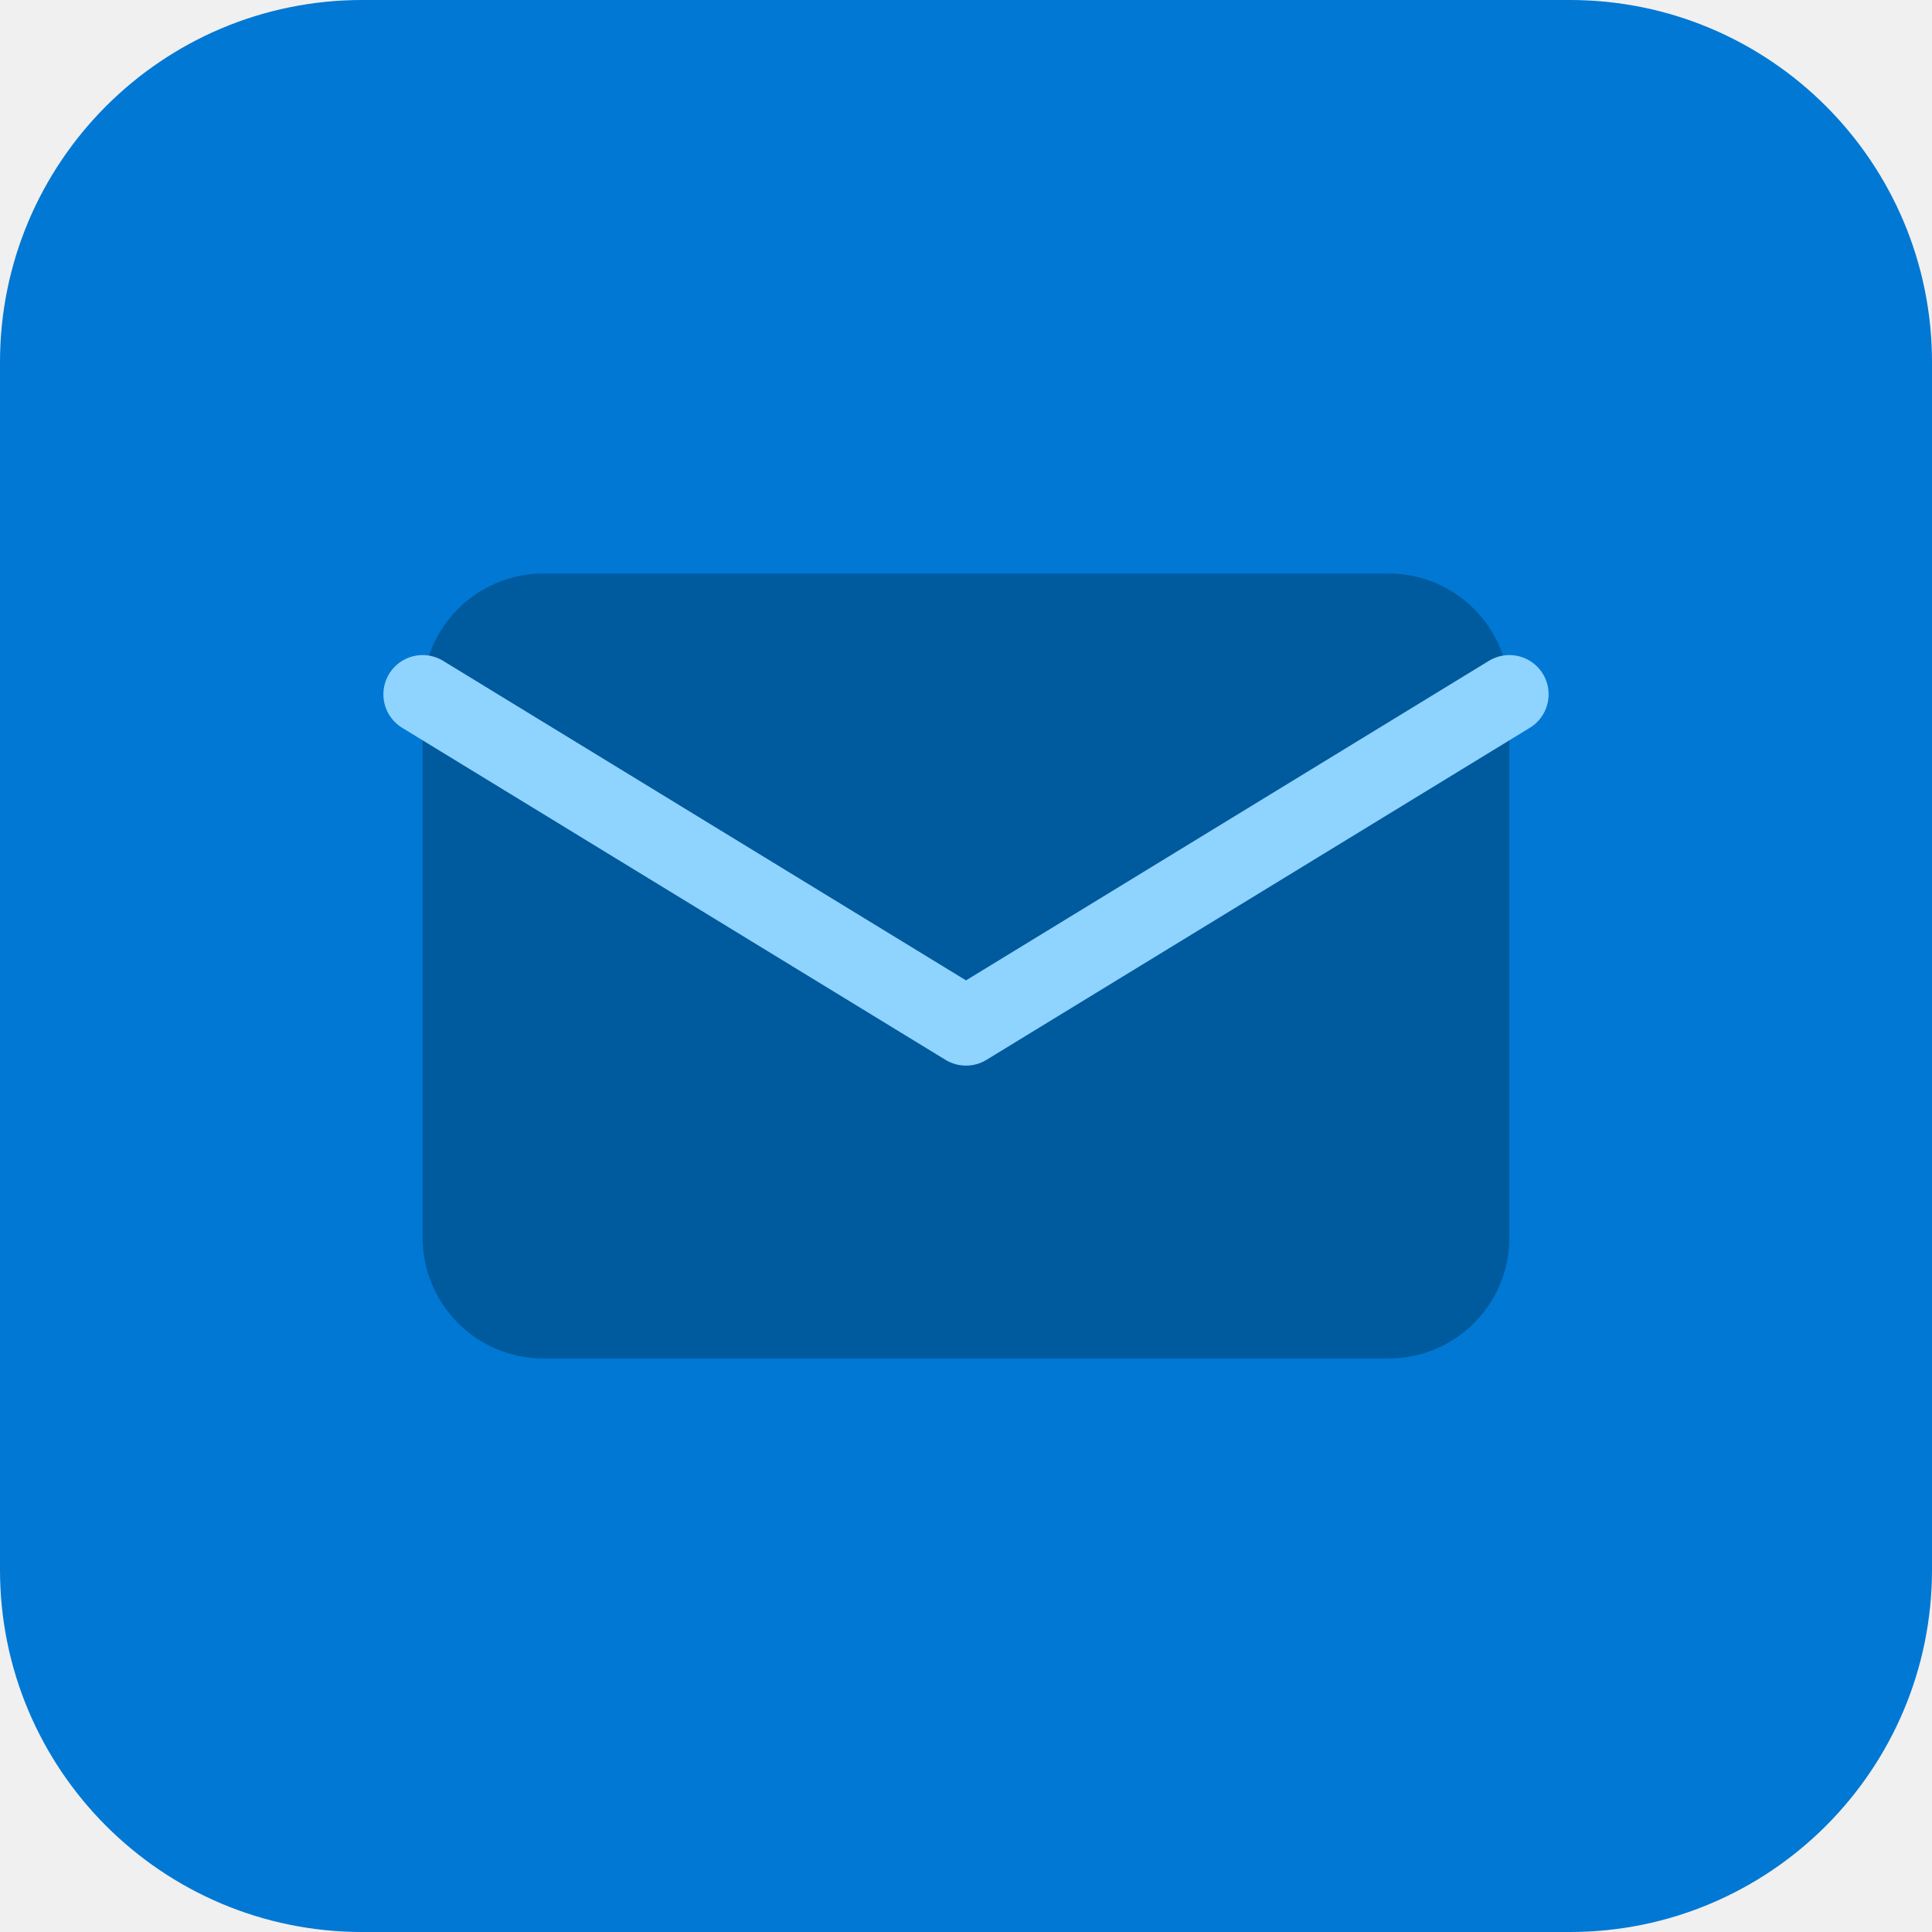
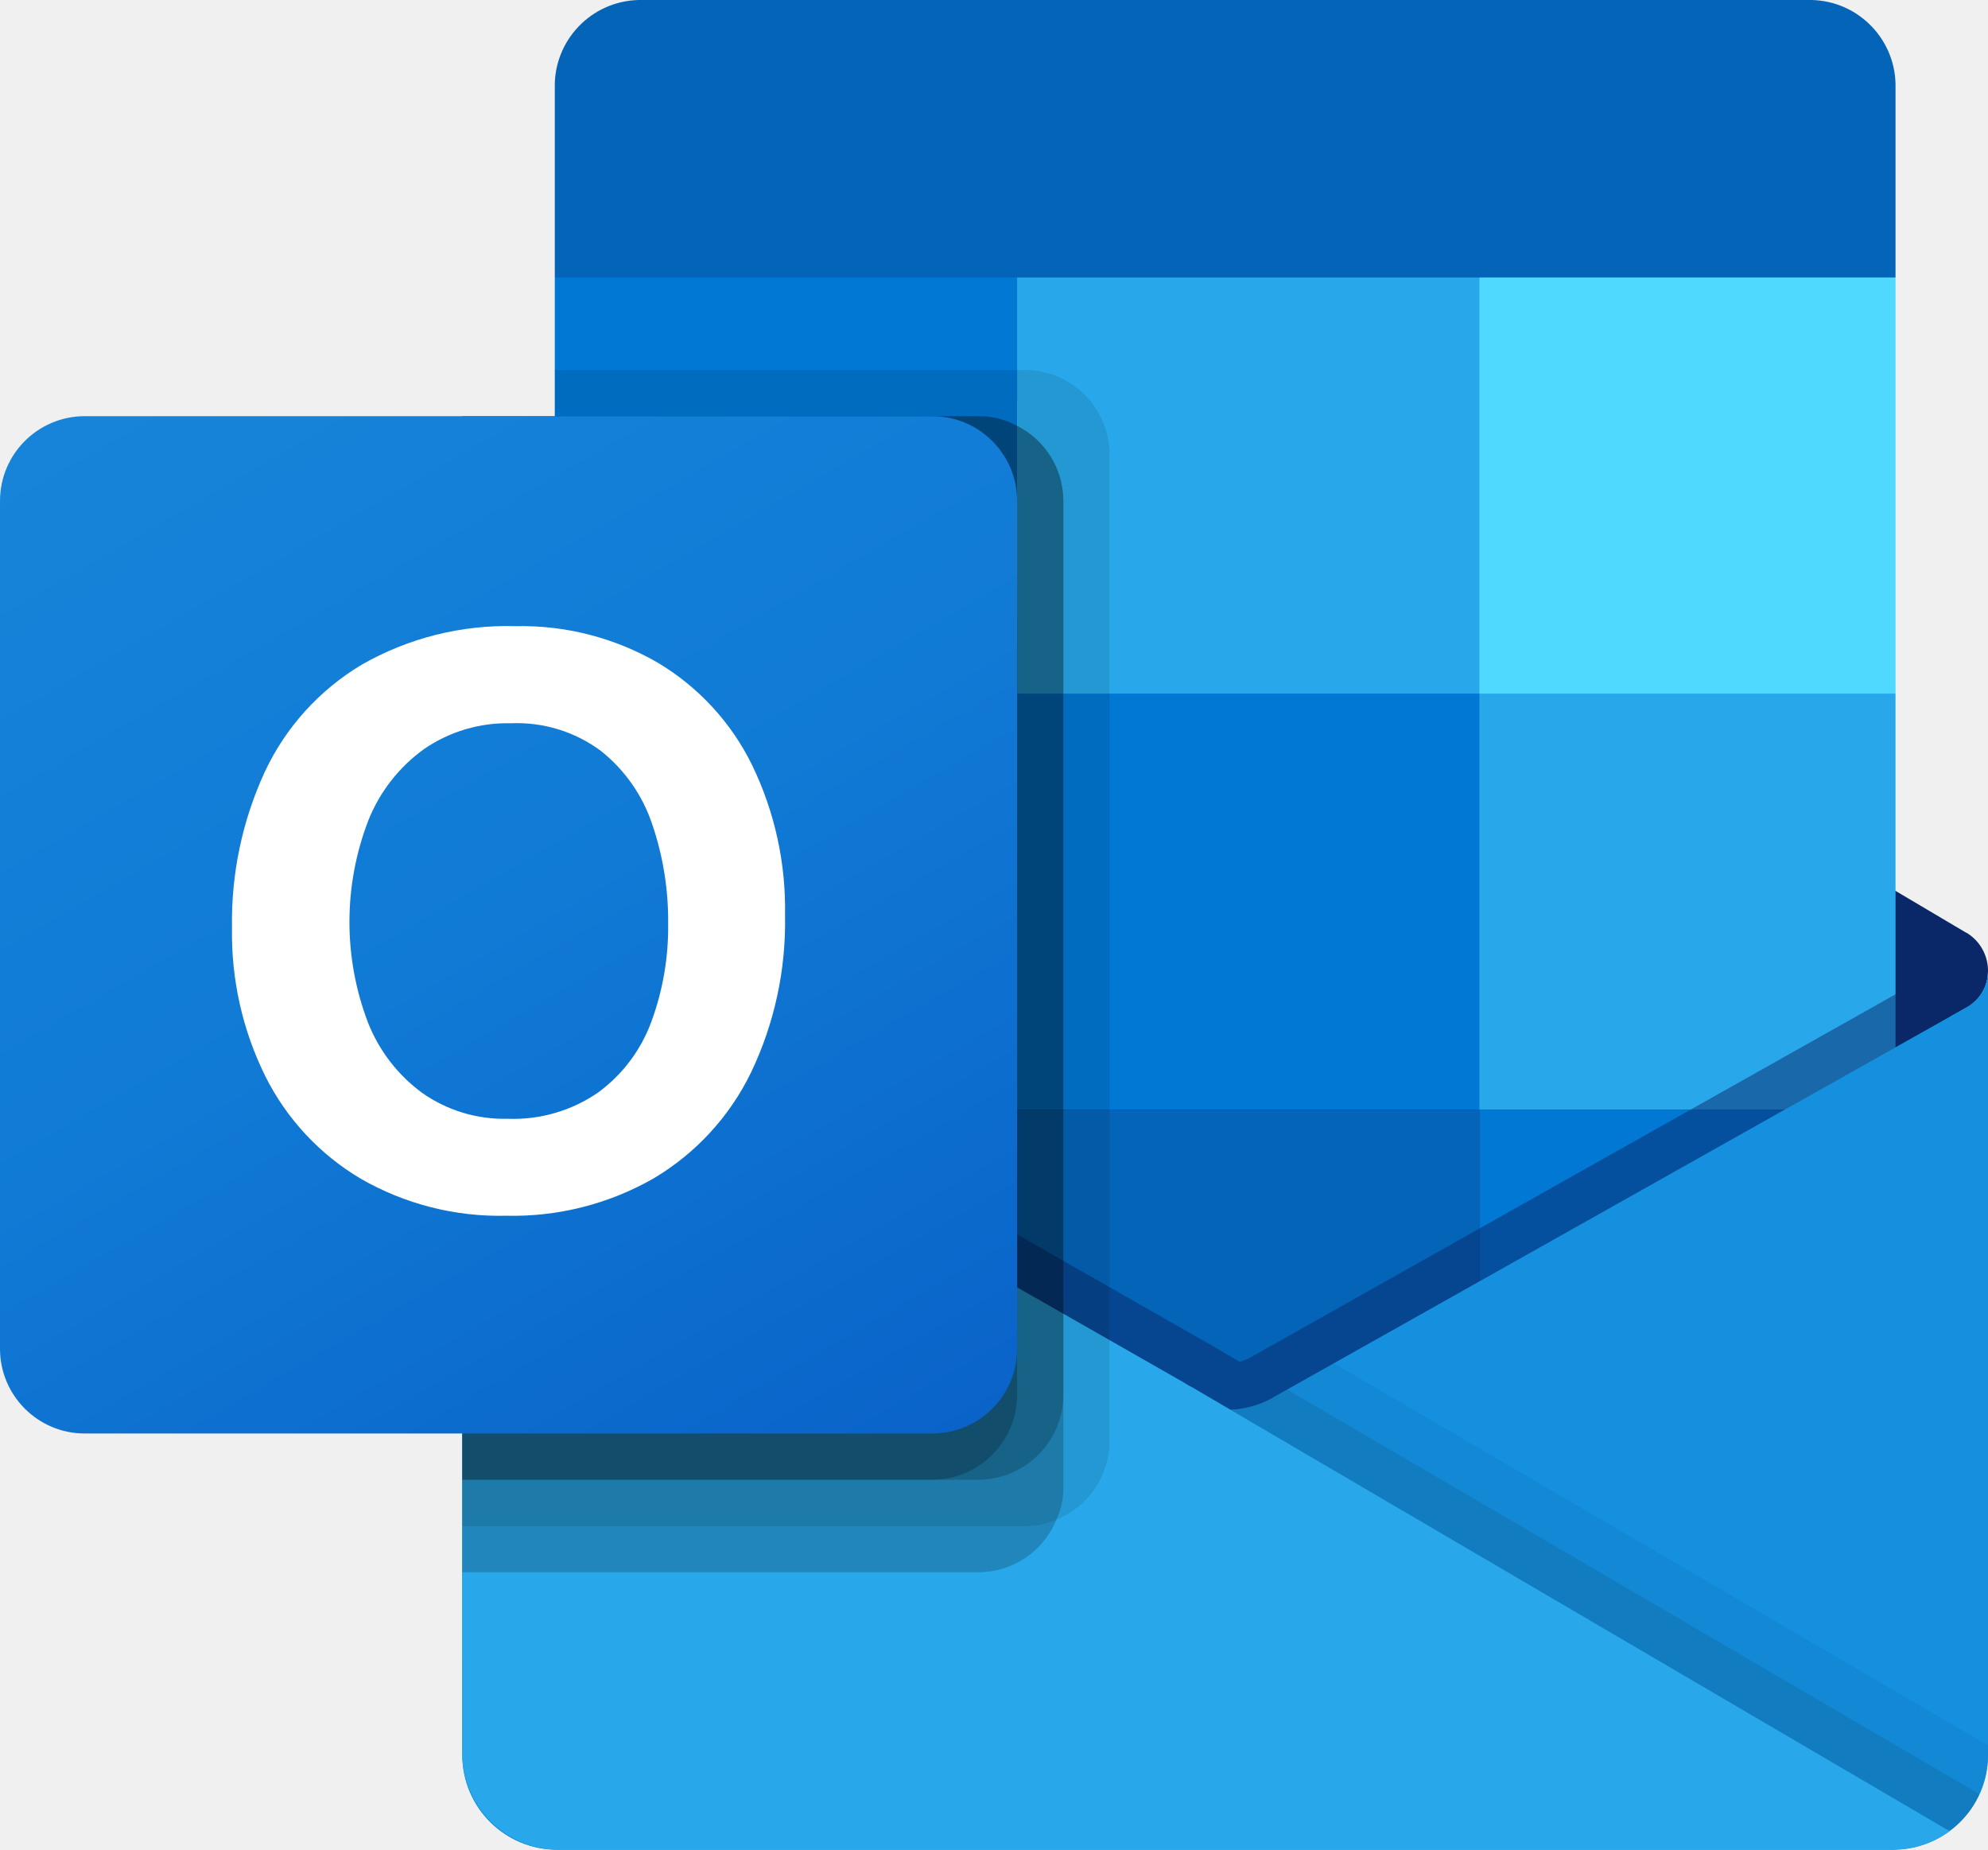
- <svg xmlns="http://www.w3.org/2000/svg" viewBox="0 0 64 64" fill="none">
-   <rect width="64" height="64" rx="12" fill="#0078D4" />
-   <rect x="14" y="19" width="36" height="26" rx="4" fill="#005A9E" />
-   <path d="M14 23L32 34L50 23" stroke="#8FD3FF" stroke-width="2.6" stroke-linecap="round" stroke-linejoin="round" />
+ <svg xmlns="http://www.w3.org/2000/svg" version="1.1" id="Livello_1" x="0px" y="0px" viewBox="0 0 1831.085 1703.335" enable-background="new 0 0 1831.085 1703.335" xml:space="preserve">
+   <path fill="#0A2767" d="M1831.083,894.25c0.1-14.318-7.298-27.644-19.503-35.131h-0.213l-0.767-0.426l-634.492-375.585  c-2.74-1.851-5.583-3.543-8.517-5.067c-24.498-12.639-53.599-12.639-78.098,0c-2.934,1.525-5.777,3.216-8.517,5.067L446.486,858.693  l-0.766,0.426c-19.392,12.059-25.337,37.556-13.278,56.948c3.553,5.714,8.447,10.474,14.257,13.868l634.492,375.585  c2.749,1.835,5.592,3.527,8.517,5.068c24.498,12.639,53.599,12.639,78.098,0c2.925-1.541,5.767-3.232,8.517-5.068l634.492-375.585  C1823.49,922.545,1831.228,908.923,1831.083,894.25z" />
+   <path fill="#0364B8" d="M520.453,643.477h416.38v381.674h-416.38V643.477z M1745.917,255.5V80.908  c1-43.652-33.552-79.862-77.203-80.908H588.204C544.552,1.046,510,37.256,511,80.908V255.5l638.75,170.333L1745.917,255.5z" />
+   <path fill="#0078D4" d="M511,255.5h425.833v383.25H511V255.5z" />
+   <path fill="#28A8EA" d="M1362.667,255.5H936.833v383.25L1362.667,1022h383.25V638.75L1362.667,255.5z" />
+   <path fill="#0078D4" d="M936.833,638.75h425.833V1022H936.833V638.75z" />
+   <path fill="#0364B8" d="M936.833,1022h425.833v383.25H936.833V1022z" />
+   <path fill="#14447D" d="M520.453,1025.151h416.38v346.969h-416.38V1025.151z" />
+   <path fill="#0078D4" d="M1362.667,1022h383.25v383.25h-383.25V1022z" />
+   <linearGradient id="SVGID_1_" gradientUnits="userSpaceOnUse" x1="1128.458" y1="811.083" x2="1128.458" y2="1.998" gradientTransform="matrix(1 0 0 -1 0 1705.333)">
+     <stop offset="0" style="stop-color:#35B8F1" />
+     <stop offset="1" style="stop-color:#28A8EA" />
+   </linearGradient>
+   <path fill="url(#SVGID_1_)" d="M1811.58,927.593l-0.809,0.426l-634.492,356.848c-2.768,1.703-5.578,3.321-8.517,4.769  c-10.777,5.132-22.481,8.029-34.407,8.517l-34.663-20.27c-2.929-1.47-5.773-3.105-8.517-4.897L447.167,906.003h-0.298  l-21.036-11.753v722.384c0.328,48.196,39.653,87.006,87.849,86.7h1230.914c0.724,0,1.363-0.341,2.129-0.341  c10.18-0.651,20.216-2.745,29.808-6.217c4.145-1.756,8.146-3.835,11.966-6.217c2.853-1.618,7.75-5.152,7.75-5.152  c21.814-16.142,34.726-41.635,34.833-68.772V894.25C1831.068,908.067,1823.616,920.807,1811.58,927.593z" />
+   <path opacity="0.5" fill="#0A2767" enable-background="new    " d="M1797.017,891.397v44.287l-663.448,456.791L446.699,906.301  c0-0.235-0.191-0.426-0.426-0.426l0,0l-63.023-37.899v-31.938l25.976-0.426l54.932,31.512l1.277,0.426l4.684,2.981  c0,0,645.563,368.346,647.267,369.197l24.698,14.478c2.129-0.852,4.258-1.703,6.813-2.555  c1.278-0.852,640.879-360.681,640.879-360.681L1797.017,891.397z" />
+   <path fill="#1490DF" d="M1811.58,927.593l-0.809,0.468l-634.492,356.848c-2.768,1.703-5.578,3.321-8.517,4.769  c-24.641,12.038-53.457,12.038-78.098,0c-2.918-1.445-5.76-3.037-8.517-4.769L446.657,928.061l-0.766-0.468  c-12.25-6.642-19.93-19.409-20.057-33.343v722.384c0.305,48.188,39.616,87.004,87.803,86.7c0.001,0,0.002,0,0.004,0h1229.636  c48.188,0.307,87.5-38.509,87.807-86.696c0-0.001,0-0.002,0-0.004V894.25C1831.068,908.067,1823.616,920.807,1811.58,927.593z" />
+   <path opacity="0.1" enable-background="new    " d="M1185.52,1279.629l-9.496,5.323c-2.752,1.752-5.595,3.359-8.517,4.812  c-10.462,5.135-21.838,8.146-33.47,8.857l241.405,285.479l421.107,101.476c11.539-8.716,20.717-20.178,26.7-33.343L1185.52,1279.629  z" />
+   <path opacity="0.05" enable-background="new    " d="M1228.529,1255.442l-52.505,29.51c-2.752,1.752-5.595,3.359-8.517,4.812  c-10.462,5.135-21.838,8.146-33.47,8.857l113.101,311.838l549.538,74.989c21.649-16.254,34.394-41.743,34.407-68.815v-9.326  L1228.529,1255.442z" />
+   <path fill="#28A8EA" d="M514.833,1703.333h1228.316c18.901,0.096,37.335-5.874,52.59-17.033l-697.089-408.331  c-2.929-1.47-5.773-3.105-8.517-4.897L447.125,906.088h-0.298l-20.993-11.838v719.914  C425.786,1663.364,465.632,1703.286,514.833,1703.333C514.832,1703.333,514.832,1703.333,514.833,1703.333z" />
+   <path opacity="0.1" enable-background="new    " d="M1022,418.722v908.303c-0.076,31.846-19.44,60.471-48.971,72.392  c-9.148,3.931-19,5.96-28.957,5.962H425.833V383.25H511v-42.583h433.073C987.092,340.83,1021.907,375.702,1022,418.722z" />
+   <path opacity="0.2" enable-background="new    " d="M979.417,461.305v908.302c0.107,10.287-2.074,20.469-6.388,29.808  c-11.826,29.149-40.083,48.273-71.54,48.417H425.833V383.25h475.656c12.356-0.124,24.533,2.958,35.344,8.943  C962.937,405.344,979.407,432.076,979.417,461.305z" />
+   <path opacity="0.2" enable-background="new    " d="M979.417,461.305v823.136c-0.208,43-34.928,77.853-77.927,78.225H425.833V383.25  h475.656c12.356-0.124,24.533,2.958,35.344,8.943C962.937,405.344,979.407,432.076,979.417,461.305z" />
+   <path opacity="0.2" enable-background="new    " d="M936.833,461.305v823.136c-0.046,43.067-34.861,78.015-77.927,78.225H425.833  V383.25h433.072c43.062,0.023,77.951,34.951,77.927,78.013C936.833,461.277,936.833,461.291,936.833,461.305z" />
+   <linearGradient id="SVGID_2_" gradientUnits="userSpaceOnUse" x1="162.747" y1="1383.074" x2="774.086" y2="324.259" gradientTransform="matrix(1 0 0 -1 0 1705.333)">
+     <stop offset="0" style="stop-color:#1784D9" />
+     <stop offset="0.5" style="stop-color:#107AD5" />
+     <stop offset="1" style="stop-color:#0A63C9" />
+   </linearGradient>
+   <path fill="url(#SVGID_2_)" d="M78.055,383.25h780.723c43.109,0,78.055,34.947,78.055,78.055v780.723  c0,43.109-34.946,78.055-78.055,78.055H78.055c-43.109,0-78.055-34.947-78.055-78.055V461.305  C0,418.197,34.947,383.25,78.055,383.25z" />
+   <path fill="#FFFFFF" d="M243.96,710.631c19.238-40.988,50.29-75.289,89.17-98.495c43.057-24.651,92.081-36.94,141.675-35.515  c45.965-0.997,91.321,10.655,131.114,33.683c37.414,22.312,67.547,55.004,86.742,94.109c20.904,43.09,31.322,90.512,30.405,138.396  c1.013,50.043-9.706,99.628-31.299,144.783c-19.652,40.503-50.741,74.36-89.425,97.388c-41.327,23.734-88.367,35.692-136.011,34.578  c-46.947,1.133-93.303-10.651-134.01-34.067c-37.738-22.341-68.249-55.07-87.892-94.28c-21.028-42.467-31.57-89.355-30.745-136.735  C212.808,804.859,223.158,755.686,243.96,710.631z M339.006,941.858c10.257,25.912,27.651,48.385,50.163,64.812  c22.93,16.026,50.387,24.294,78.353,23.591c29.783,1.178,59.14-7.372,83.634-24.358c22.227-16.375,39.164-38.909,48.715-64.812  c10.677-28.928,15.946-59.572,15.543-90.404c0.33-31.127-4.623-62.084-14.649-91.554c-8.855-26.607-25.246-50.069-47.182-67.537  c-23.88-17.79-53.158-26.813-82.91-25.55c-28.572-0.74-56.644,7.593-80.184,23.804c-22.893,16.496-40.617,39.168-51.1,65.365  c-23.255,60.049-23.376,126.595-0.341,186.728L339.006,941.858z" />
+   <path fill="#50D9FF" d="M1362.667,255.5h383.25v383.25h-383.25V255.5z" />
</svg>
